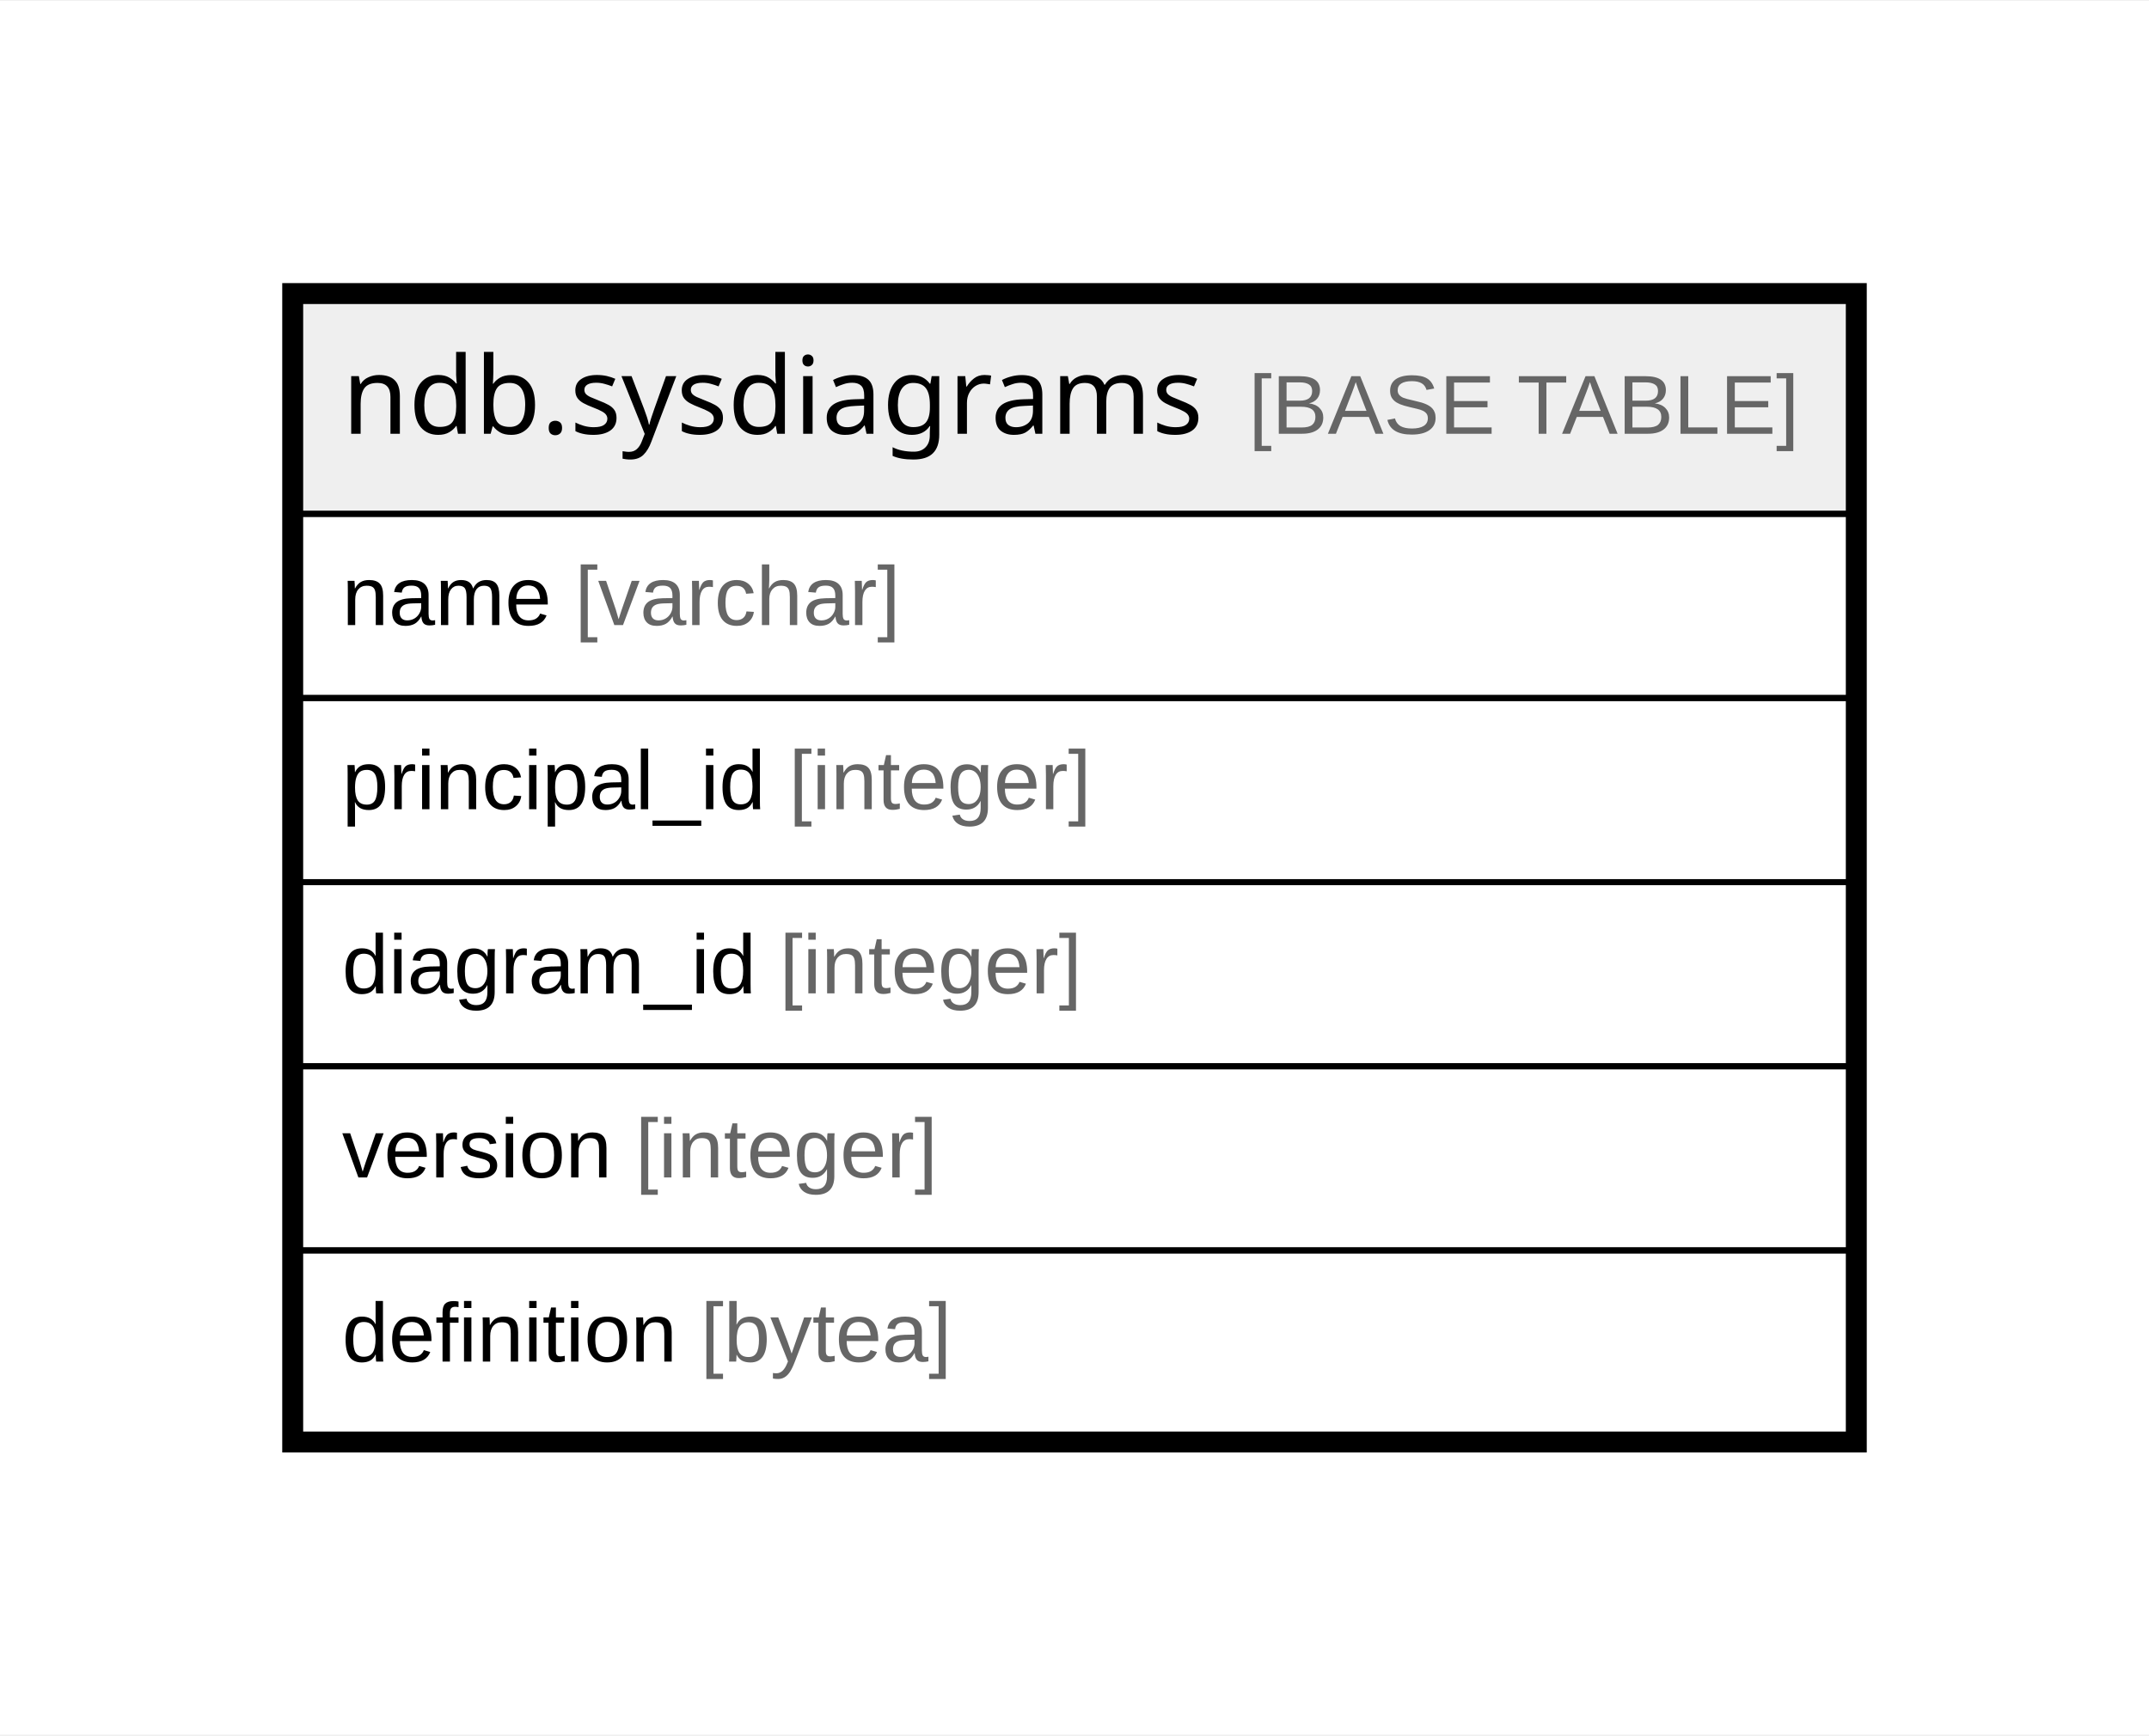
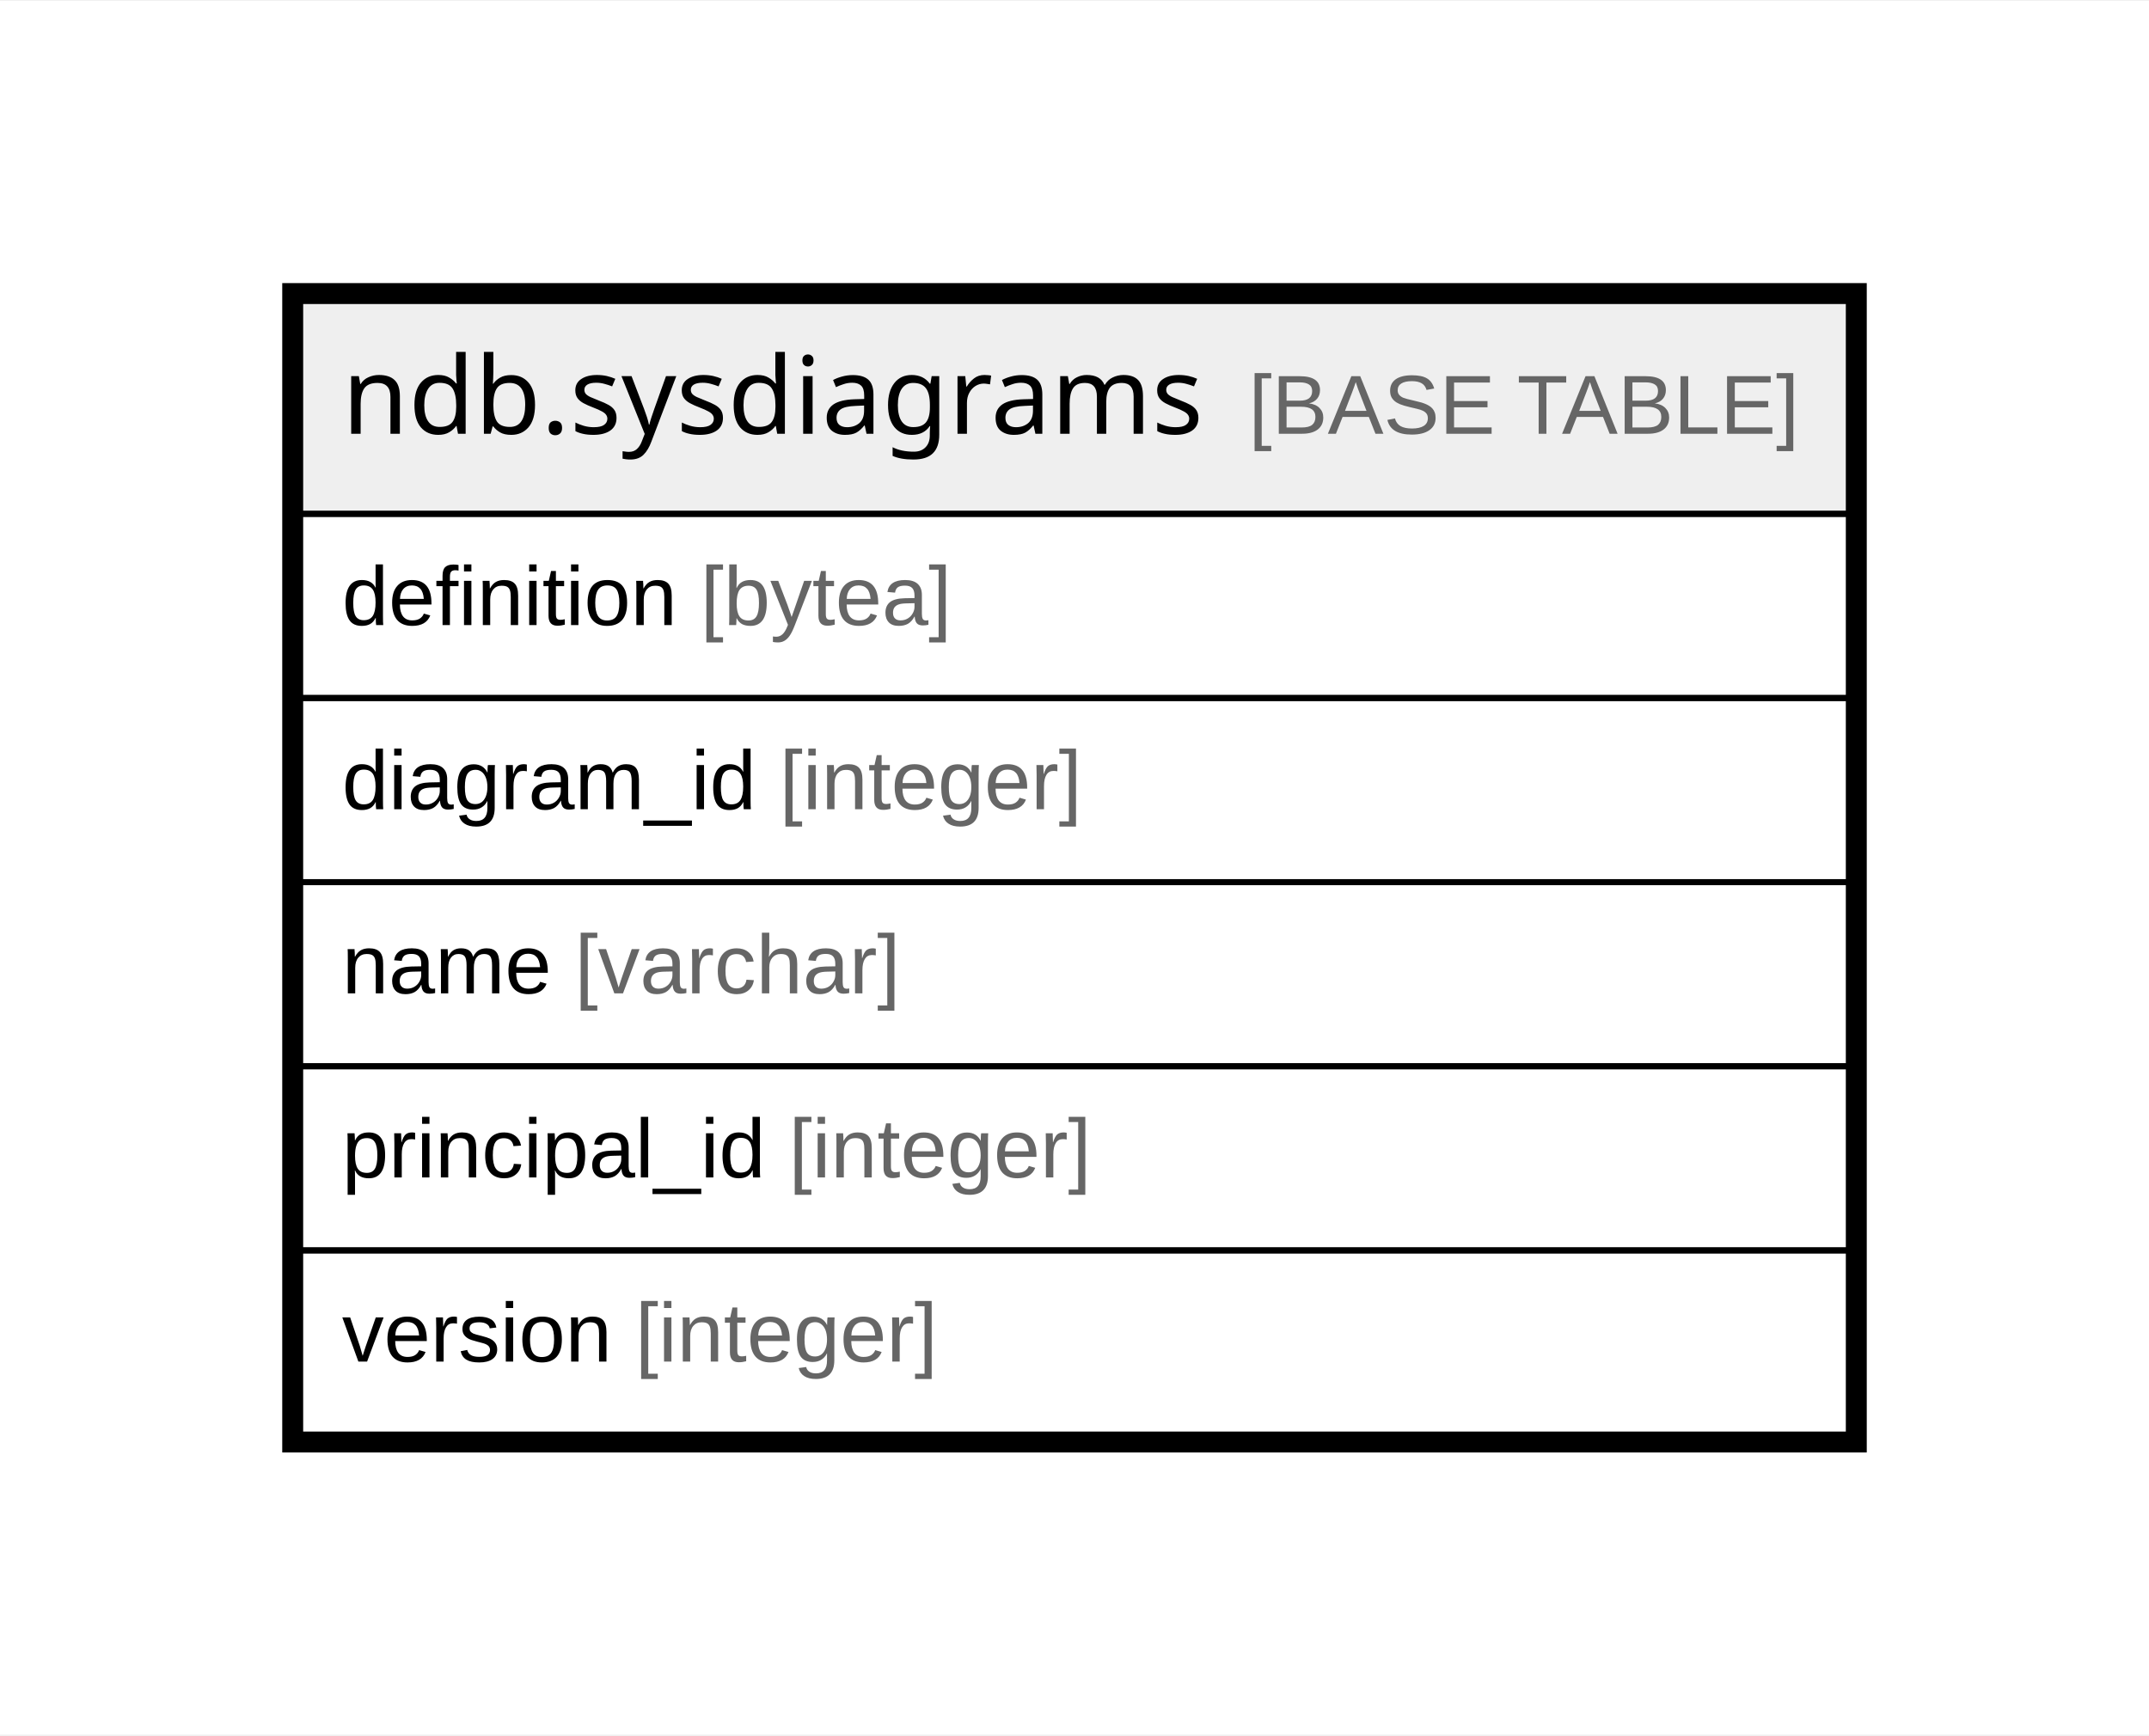
<svg xmlns="http://www.w3.org/2000/svg" width="359pt" height="290pt" viewBox="0.00 0.00 359.38 290.00">
  <g id="graph0" class="graph" transform="scale(1 1) rotate(0) translate(4 286)">
    <polygon fill="white" stroke="none" points="-4,4 -4,-286 355.38,-286 355.38,4 -4,4" />
    <g id="node1" class="node">
      <polygon fill="#efefef" stroke="none" points="46.2,-200.2 46.2,-235.8 305.18,-235.8 305.18,-200.2 46.2,-200.2" />
      <polygon fill="none" stroke="black" points="46.2,-200.2 46.2,-235.8 305.18,-235.8 305.18,-200.2 46.2,-200.2" />
      <text text-anchor="start" x="53.2" y="-213.6" font-family="Arial Bold" font-size="18.00">ndb.sysdiagrams</text>
      <text text-anchor="start" x="173.69" y="-213.6" font-family="Arial" font-size="14.00">    </text>
      <text text-anchor="start" x="204.81" y="-213.6" font-family="Arial" font-size="14.00" fill="#666666">[BASE TABLE]</text>
      <polygon fill="none" stroke="black" points="46.2,-169.4 46.2,-200.2 305.18,-200.2 305.18,-169.4 46.2,-169.4" />
-       <text text-anchor="start" x="53.2" y="-181.6" font-family="Arial" font-size="14.00">name </text>
-       <text text-anchor="start" x="92.11" y="-181.6" font-family="Arial" font-size="14.00" fill="#666666">[varchar]</text>
+       <text text-anchor="start" x="53.2" y="-181.6" font-family="Arial" font-size="14.00">definition </text>
+       <text text-anchor="start" x="113.13" y="-181.6" font-family="Arial" font-size="14.00" fill="#666666">[bytea]</text>
      <polygon fill="none" stroke="black" points="46.2,-138.6 46.2,-169.4 305.18,-169.4 305.18,-138.6 46.2,-138.6" />
-       <text text-anchor="start" x="53.2" y="-150.8" font-family="Arial" font-size="14.00">principal_id </text>
-       <text text-anchor="start" x="127.91" y="-150.8" font-family="Arial" font-size="14.00" fill="#666666">[integer]</text>
+       <text text-anchor="start" x="53.2" y="-150.8" font-family="Arial" font-size="14.00">diagram_id </text>
+       <text text-anchor="start" x="126.35" y="-150.8" font-family="Arial" font-size="14.00" fill="#666666">[integer]</text>
      <polygon fill="none" stroke="black" points="46.2,-107.8 46.2,-138.6 305.18,-138.6 305.18,-107.8 46.2,-107.8" />
-       <text text-anchor="start" x="53.2" y="-120" font-family="Arial" font-size="14.00">diagram_id </text>
-       <text text-anchor="start" x="126.35" y="-120" font-family="Arial" font-size="14.00" fill="#666666">[integer]</text>
+       <text text-anchor="start" x="53.2" y="-120" font-family="Arial" font-size="14.00">name </text>
+       <text text-anchor="start" x="92.11" y="-120" font-family="Arial" font-size="14.00" fill="#666666">[varchar]</text>
      <polygon fill="none" stroke="black" points="46.2,-77 46.2,-107.8 305.18,-107.8 305.18,-77 46.2,-77" />
-       <text text-anchor="start" x="53.2" y="-89.2" font-family="Arial" font-size="14.00">version </text>
-       <text text-anchor="start" x="102.22" y="-89.2" font-family="Arial" font-size="14.00" fill="#666666">[integer]</text>
+       <text text-anchor="start" x="53.2" y="-89.2" font-family="Arial" font-size="14.00">principal_id </text>
+       <text text-anchor="start" x="127.91" y="-89.2" font-family="Arial" font-size="14.00" fill="#666666">[integer]</text>
      <polygon fill="none" stroke="black" points="46.2,-46.2 46.2,-77 305.18,-77 305.18,-46.2 46.2,-46.2" />
-       <text text-anchor="start" x="53.2" y="-58.4" font-family="Arial" font-size="14.00">definition </text>
-       <text text-anchor="start" x="113.13" y="-58.4" font-family="Arial" font-size="14.00" fill="#666666">[bytea]</text>
+       <text text-anchor="start" x="53.2" y="-58.4" font-family="Arial" font-size="14.00">version </text>
+       <text text-anchor="start" x="102.22" y="-58.4" font-family="Arial" font-size="14.00" fill="#666666">[integer]</text>
      <polygon fill="none" stroke="black" stroke-width="3" points="44.7,-44.7 44.7,-237.3 306.68,-237.3 306.68,-44.7 44.7,-44.7" />
    </g>
  </g>
</svg>
